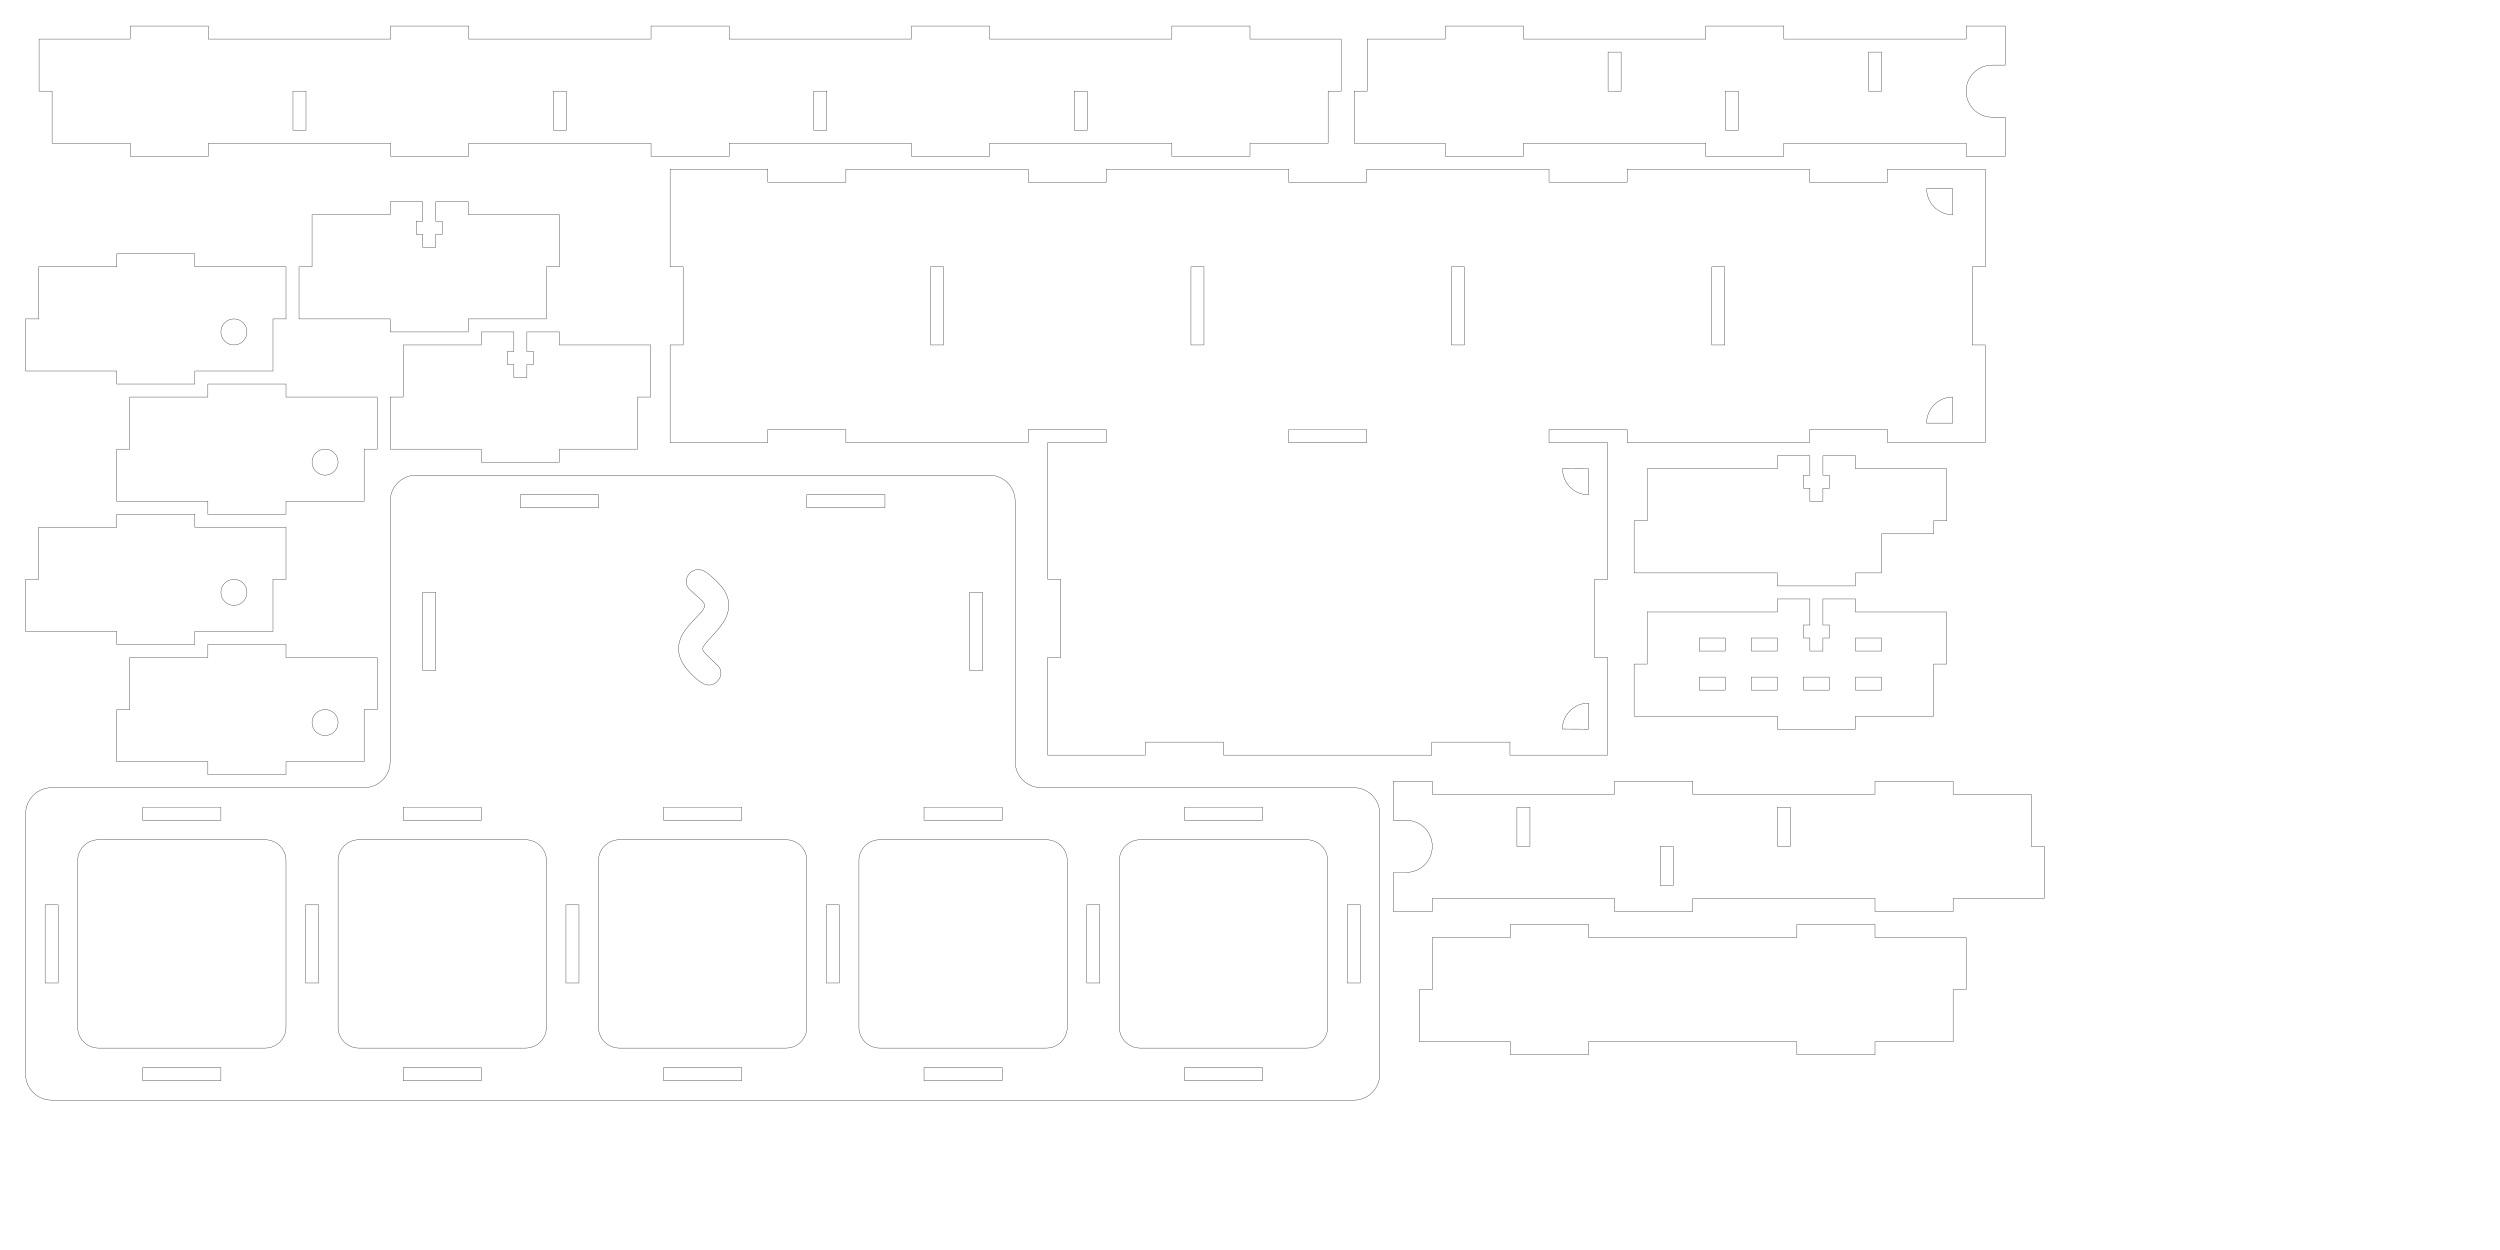
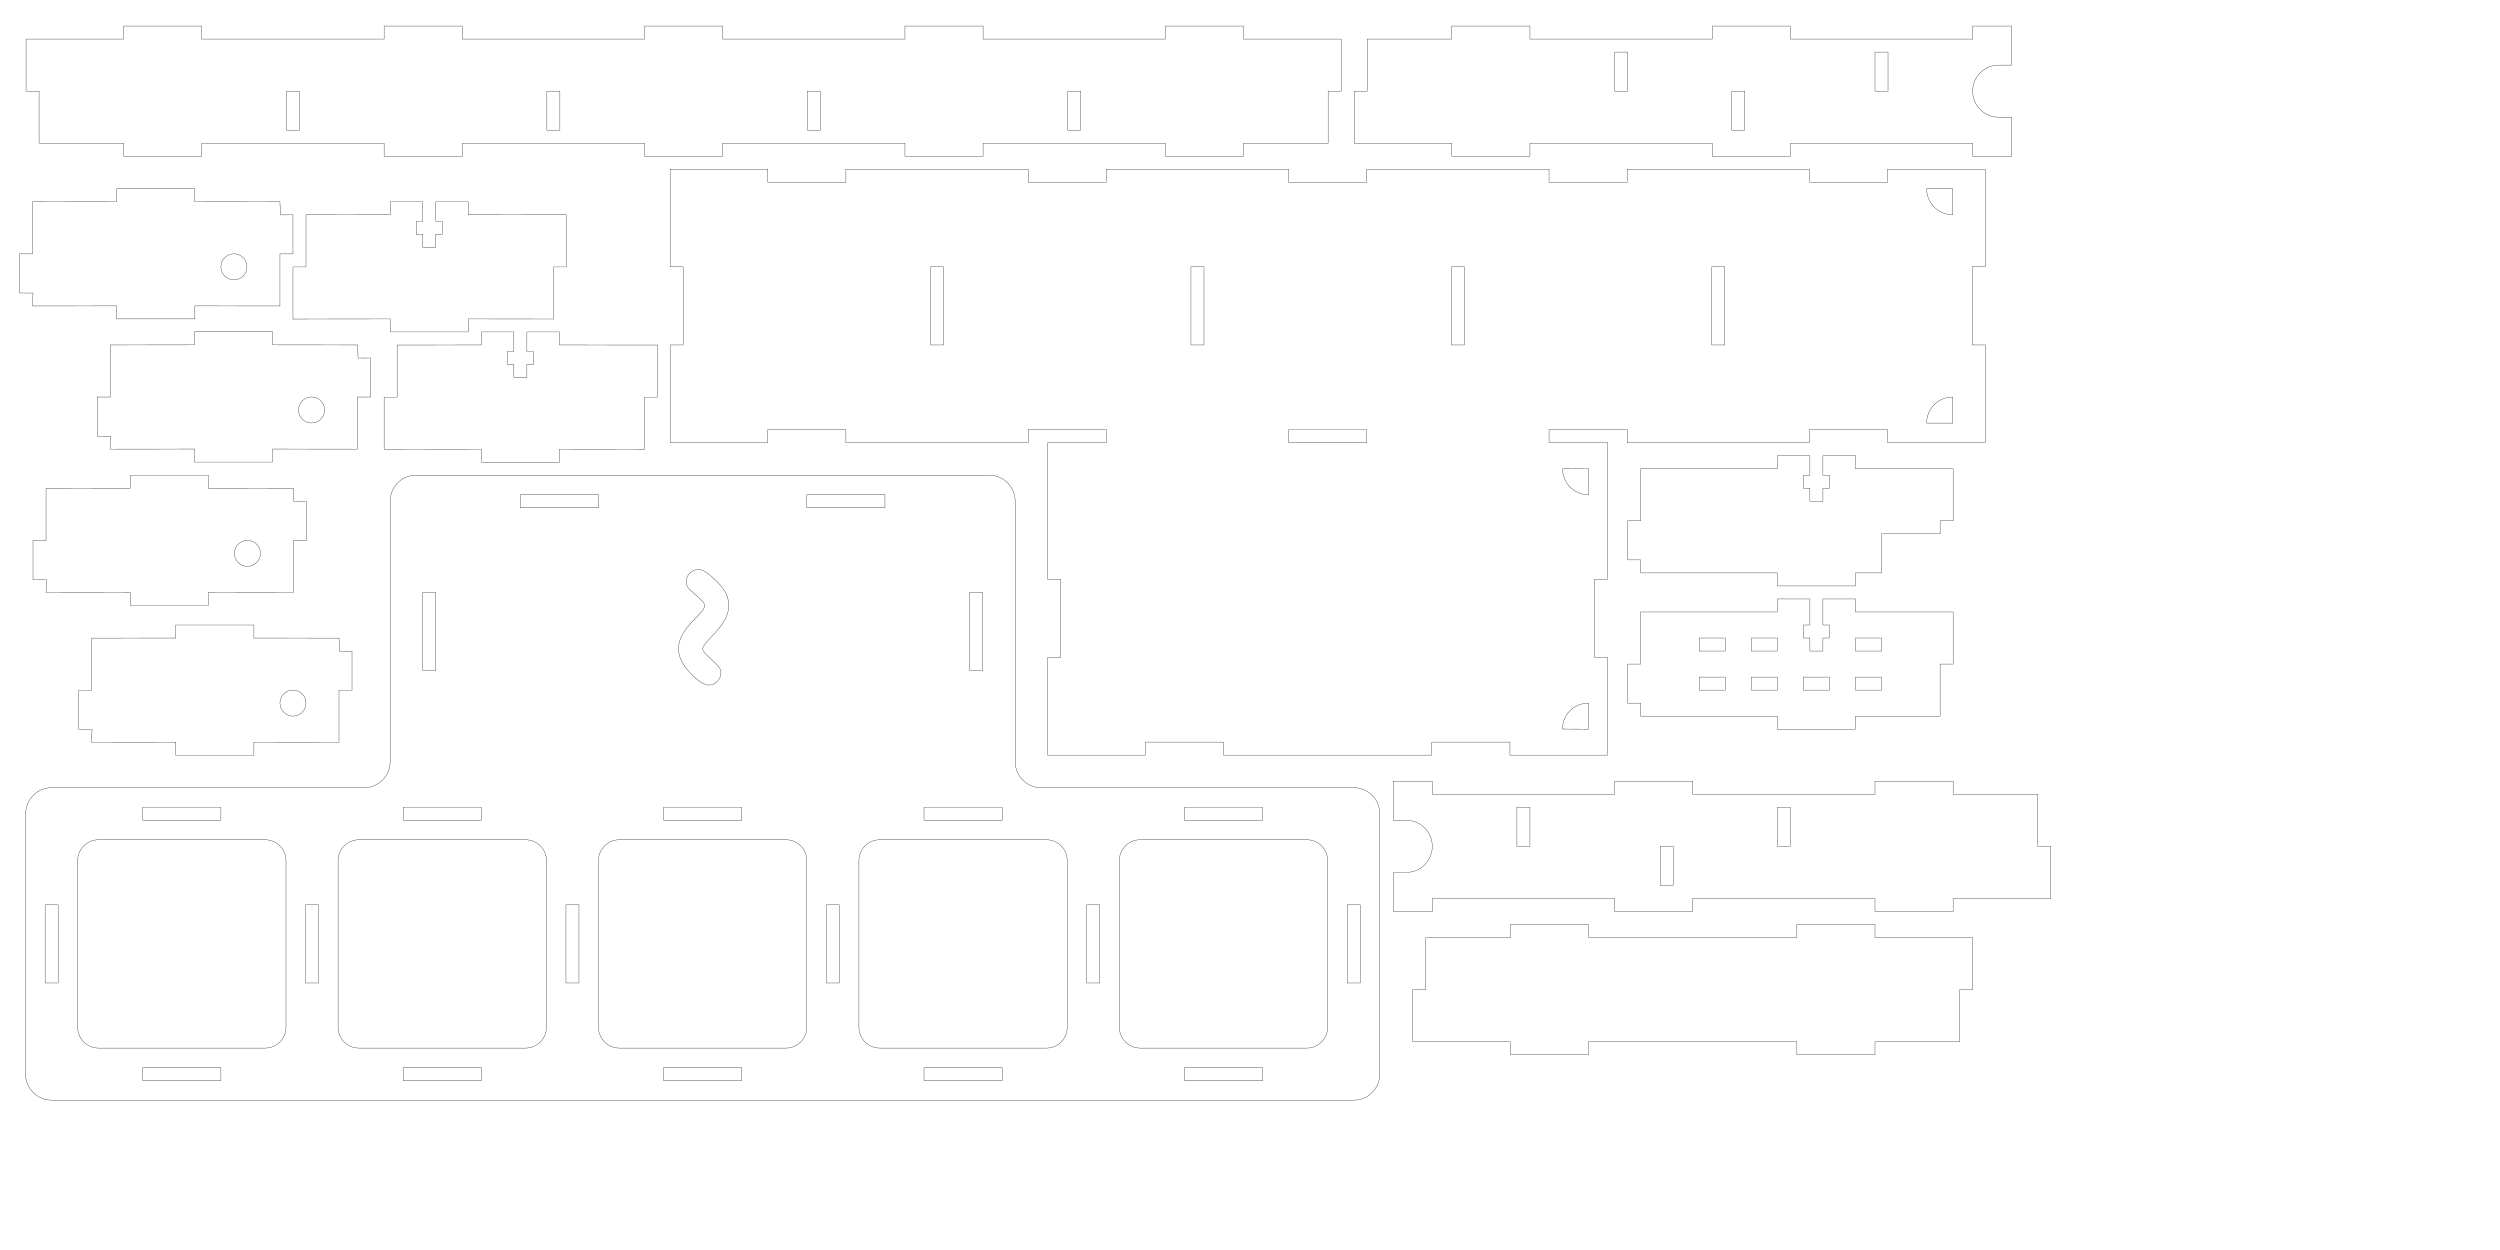
<svg xmlns="http://www.w3.org/2000/svg" width="2160" height="1080" id="svg2" version="1.1">
  <defs id="defs4" />
  <g id="layer1" transform="translate(0,27.638)" style="opacity:0.5;display:none">
    <rect style="fill:none;stroke:#ff0000;stroke-width:1.5;stroke-miterlimit:4;stroke-opacity:1;stroke-dasharray:none" id="rect3083" width="270" height="270" x="-630" y="782.362" rx="22.5" ry="22.5" />
    <rect style="fill:none;stroke:#ff0000;stroke-width:1.5;stroke-miterlimit:4;stroke-opacity:1;stroke-dasharray:none" id="rect3220" width="270" height="540" x="-360" y="197.362" rx="22.5" ry="22.5" />
    <rect style="fill:none;stroke:#ff0000;stroke-width:1.5;stroke-miterlimit:4;stroke-opacity:1;stroke-dasharray:none" id="rect3227" width="225" height="423" x="-360" y="253.612" rx="0" ry="0" />
    <rect style="fill:none;stroke:#ff0000;stroke-width:1.5;stroke-miterlimit:4;stroke-opacity:1;stroke-dasharray:none" id="rect3083-5" width="270" height="270" x="-630" y="557.362" rx="0" ry="0" />
    <rect style="fill:none;stroke:#ff0000;stroke-width:1.5;stroke-miterlimit:4;stroke-opacity:1;stroke-dasharray:none" id="rect3083-5-8" width="270" height="270" x="-630" y="332.362" rx="0" ry="0" />
    <rect style="fill:none;stroke:#ff0000;stroke-width:1.5;stroke-miterlimit:4;stroke-opacity:1;stroke-dasharray:none" id="rect3083-5-89" width="270" height="270" x="-630" y="107.362" rx="0" ry="0" />
    <rect style="fill:none;stroke:#ff0000;stroke-width:1.5;stroke-miterlimit:4;stroke-opacity:1;stroke-dasharray:none" id="rect3083-5-6" width="270" height="270" x="-630" y="-117.638" rx="22.5" ry="22.5" />
    <rect style="fill:none;stroke:#ff0000;stroke-width:1.53;stroke-miterlimit:4;stroke-opacity:1;stroke-dasharray:none;display:inline" id="rect4531" width="202.5" height="90" x="-315" y="849.862" rx="0" ry="0" />
    <rect style="fill:none;stroke:#ff0000;stroke-width:1.53;stroke-miterlimit:4;stroke-opacity:1;stroke-dasharray:none;display:inline" id="rect4693" width="1102.5" height="90" x="45" y="-140.138" />
  </g>
  <g id="layer3" style="display:inline">
    <rect transform="matrix(0,-1,1,0,0,0)" style="fill:none;stroke:#000000;stroke-width:0.27;stroke-miterlimit:4;stroke-opacity:1;stroke-dasharray:none" id="rect3157" width="180" height="180" x="-905.547" y="967.109" rx="18" ry="18" />
    <rect transform="matrix(0,-1,1,0,0,0)" style="fill:none;stroke:#000000;stroke-width:0.27;stroke-miterlimit:4;stroke-opacity:1;stroke-dasharray:none" id="rect3225-2" width="11.25" height="67.5" x="-933.672" y="1023.359" rx="2.4784607e-05" ry="0" />
    <rect transform="matrix(0,-1,1,0,0,0)" style="fill:none;stroke:#000000;stroke-width:0.27;stroke-miterlimit:4;stroke-opacity:1;stroke-dasharray:none" id="rect3225-2-6" width="11.25" height="67.5" x="-708.672" y="1023.359" rx="2.4784607e-05" ry="0" />
    <rect style="fill:none;stroke:#000000;stroke-width:0.27;stroke-miterlimit:4;stroke-opacity:1;stroke-dasharray:none" id="rect3225-2-1" width="11.25" height="67.5" x="-1175.234" y="-849.297" rx="2.4784607e-05" ry="0" transform="scale(-1,-1)" />
    <rect transform="matrix(0,-1,1,0,0,0)" style="fill:none;stroke:#000000;stroke-width:0.27;stroke-miterlimit:4;stroke-opacity:1;stroke-dasharray:none" id="rect3157-5" width="180" height="180" x="-905.547" y="742.109" rx="18" ry="18" />
    <rect transform="matrix(0,-1,1,0,0,0)" style="fill:none;stroke:#000000;stroke-width:0.27;stroke-miterlimit:4;stroke-opacity:1;stroke-dasharray:none" id="rect3225-2-12" width="11.25" height="67.5" x="-933.672" y="798.359" rx="2.4784607e-05" ry="0" />
    <rect transform="matrix(0,-1,1,0,0,0)" style="fill:none;stroke:#000000;stroke-width:0.27;stroke-miterlimit:4;stroke-opacity:1;stroke-dasharray:none" id="rect3225-2-6-1" width="11.25" height="67.5" x="-708.672" y="798.359" rx="2.4784607e-05" ry="0" />
    <rect style="fill:none;stroke:#000000;stroke-width:0.27;stroke-miterlimit:4;stroke-opacity:1;stroke-dasharray:none" id="rect3225-2-1-2" width="11.25" height="67.5" x="-950.234" y="-849.297" rx="2.4784607e-05" ry="0" transform="scale(-1,-1)" />
    <rect transform="matrix(0,-1,1,0,0,0)" style="fill:none;stroke:#000000;stroke-width:0.27;stroke-miterlimit:4;stroke-opacity:1;stroke-dasharray:none" id="rect3157-5-3" width="180" height="180" x="-905.547" y="517.109" rx="18" ry="18" />
    <rect transform="matrix(0,-1,1,0,0,0)" style="fill:none;stroke:#000000;stroke-width:0.27;stroke-miterlimit:4;stroke-opacity:1;stroke-dasharray:none" id="rect3225-2-12-7" width="11.25" height="67.5" x="-933.672" y="573.359" rx="2.4784607e-05" ry="0" />
    <rect transform="matrix(0,-1,1,0,0,0)" style="fill:none;stroke:#000000;stroke-width:0.27;stroke-miterlimit:4;stroke-opacity:1;stroke-dasharray:none" id="rect3225-2-6-1-1" width="11.25" height="67.5" x="-708.672" y="573.359" rx="2.4784607e-05" ry="0" />
    <rect style="fill:none;stroke:#000000;stroke-width:0.27;stroke-miterlimit:4;stroke-opacity:1;stroke-dasharray:none" id="rect3225-2-1-2-1" width="11.25" height="67.5" x="-725.234" y="-849.297" rx="2.4784607e-05" ry="0" transform="scale(-1,-1)" />
    <rect transform="matrix(0,-1,1,0,0,0)" style="fill:none;stroke:#000000;stroke-width:0.27;stroke-miterlimit:4;stroke-opacity:1;stroke-dasharray:none" id="rect3157-5-7" width="180" height="180" x="-905.547" y="292.109" rx="18" ry="18" />
    <rect transform="matrix(0,-1,1,0,0,0)" style="fill:none;stroke:#000000;stroke-width:0.27;stroke-miterlimit:4;stroke-opacity:1;stroke-dasharray:none" id="rect3225-2-12-5" width="11.25" height="67.5" x="-933.672" y="348.359" rx="2.4784607e-05" ry="0" />
    <rect transform="matrix(0,-1,1,0,0,0)" style="fill:none;stroke:#000000;stroke-width:0.27;stroke-miterlimit:4;stroke-opacity:1;stroke-dasharray:none" id="rect3225-2-6-1-4" width="11.25" height="67.5" x="-708.672" y="348.359" rx="2.4784607e-05" ry="0" />
    <rect style="fill:none;stroke:#000000;stroke-width:0.27;stroke-miterlimit:4;stroke-opacity:1;stroke-dasharray:none" id="rect3225-2-1-2-0" width="11.25" height="67.5" x="-500.234" y="-849.297" rx="2.4784607e-05" ry="0" transform="scale(-1,-1)" />
    <rect transform="matrix(0,-1,1,0,0,0)" style="fill:none;stroke:#000000;stroke-width:0.27;stroke-miterlimit:4;stroke-opacity:1;stroke-dasharray:none" id="rect3157-5-4" width="180" height="180" x="-905.547" y="67.109" rx="18" ry="18" />
    <rect transform="matrix(0,-1,1,0,0,0)" style="fill:none;stroke:#000000;stroke-width:0.27;stroke-miterlimit:4;stroke-opacity:1;stroke-dasharray:none" id="rect3225-2-12-8" width="11.25" height="67.5" x="-933.672" y="123.359" rx="2.4784607e-05" ry="0" />
    <rect transform="matrix(0,-1,1,0,0,0)" style="fill:none;stroke:#000000;stroke-width:0.27;stroke-miterlimit:4;stroke-opacity:1;stroke-dasharray:none" id="rect3225-2-6-1-17" width="11.25" height="67.5" x="-708.672" y="123.359" rx="2.4784607e-05" ry="0" />
    <rect style="fill:none;stroke:#000000;stroke-width:0.27;stroke-miterlimit:4;stroke-opacity:1;stroke-dasharray:none" id="rect3225-2-1-2-9" width="11.25" height="67.5" x="-275.234" y="-849.297" rx="2.4784607e-05" ry="0" transform="scale(-1,-1)" />
    <rect style="fill:none;stroke:#000000;stroke-width:0.27;stroke-miterlimit:4;stroke-opacity:1;stroke-dasharray:none" id="rect3225-2-1-2-9-5" width="11.25" height="67.5" x="-50.234" y="-849.297" rx="2.4784607e-05" ry="0" transform="scale(-1,-1)" />
    <rect transform="matrix(0,-1,1,0,0,0)" style="fill:none;stroke:#000000;stroke-width:0.27;stroke-miterlimit:4;stroke-opacity:1;stroke-dasharray:none" id="rect3225-2-6-1-4-6" width="11.25" height="67.5" x="-438.672" y="449.609" rx="2.4784607e-05" ry="0" />
    <rect transform="matrix(0,-1,1,0,0,0)" style="fill:none;stroke:#000000;stroke-width:0.27;stroke-miterlimit:4;stroke-opacity:1;stroke-dasharray:none" id="rect3225-2-6-1-4-6-4" width="11.25" height="67.5" x="-438.672" y="697.109" rx="2.4784607e-05" ry="0" />
    <rect style="fill:none;stroke:#000000;stroke-width:0.27;stroke-miterlimit:4;stroke-opacity:1;stroke-dasharray:none" id="rect3225-2-6-1-4-6-6" width="11.25" height="67.5" x="-376.484" y="-579.297" rx="2.4784607e-05" ry="0" transform="scale(-1,-1)" />
    <rect style="fill:none;stroke:#000000;stroke-width:0.27;stroke-miterlimit:4;stroke-opacity:1;stroke-dasharray:none" id="rect3225-2-6-1-4-6-6-8" width="11.25" height="67.5" x="-848.984" y="-579.297" rx="2.4784607e-05" ry="0" transform="scale(-1,-1)" />
    <path style="fill:none;stroke:#000000;stroke-width:0.27;stroke-miterlimit:4;stroke-opacity:1;stroke-dasharray:none" d="m 337.109,658.047 0,-225 c 0,-12.465 10.035,-22.5 22.5,-22.5 l 495,0 c 12.465,0 22.5,10.035 22.5,22.5 l 0,225" id="rect3220-5" />
    <path style="fill:none;stroke:#000000;stroke-width:0.27;stroke-miterlimit:4;stroke-opacity:1;stroke-dasharray:none;display:inline" d="m 337.109,658.047 c 0,12.465 -10.035,22.5 -22.5,22.5" id="rect3220-5-4" />
    <path style="fill:none;stroke:#000000;stroke-width:0.27;stroke-miterlimit:4;stroke-opacity:1;stroke-dasharray:none;display:inline" d="m 899.609,680.547 c -12.465,0 -22.5,-10.035 -22.5,-22.5" id="rect3220-5-4-6" />
    <path style="fill:none;stroke:#000000;stroke-width:0.27;stroke-miterlimit:4;stroke-opacity:1;stroke-dasharray:none;display:inline" d="m 1192.109,928.047 c 0,12.465 -10.035,22.5 -22.5,22.5" id="rect3220-5-4-7" />
    <path style="fill:none;stroke:#000000;stroke-width:0.27;stroke-miterlimit:4;stroke-opacity:1;stroke-dasharray:none;display:inline" d="m 1169.609,680.547 c 12.465,0 22.5,10.035 22.5,22.5" id="rect3220-5-4-7-1" />
    <path style="fill:none;stroke:#000000;stroke-width:0.27;stroke-linecap:butt;stroke-linejoin:miter;stroke-miterlimit:4;stroke-opacity:1;stroke-dasharray:none" d="m 899.609,680.547 270,0" id="path4476" />
    <path style="fill:none;stroke:#000000;stroke-width:0.27;stroke-linecap:butt;stroke-linejoin:miter;stroke-miterlimit:4;stroke-opacity:1;stroke-dasharray:none" d="m 1192.109,703.047 0,225" id="path4478" />
    <path style="fill:none;stroke:#000000;stroke-width:0.27;stroke-linecap:butt;stroke-linejoin:miter;stroke-miterlimit:4;stroke-opacity:1;stroke-dasharray:none" d="m 1169.609,950.547 -1125,0" id="path4480" />
    <path style="fill:none;stroke:#000000;stroke-width:0.27;stroke-linecap:butt;stroke-linejoin:miter;stroke-miterlimit:4;stroke-opacity:1;stroke-dasharray:none" d="m 22.109,928.047 0,-225" id="path4482" />
    <path style="fill:none;stroke:#000000;stroke-width:0.27;stroke-linecap:butt;stroke-linejoin:miter;stroke-miterlimit:4;stroke-opacity:1;stroke-dasharray:none" d="m 44.609,680.547 270,0" id="path4484" />
    <path style="fill:none;stroke:#000000;stroke-width:0.27;stroke-miterlimit:4;stroke-opacity:1;stroke-dasharray:none;display:inline" d="m 44.651,950.505 c -12.465,0.046 -22.537,-9.952 -22.583,-22.417" id="rect3220-5-4-64" />
    <path style="fill:none;stroke:#000000;stroke-width:0.27;stroke-miterlimit:4;stroke-opacity:1;stroke-dasharray:none;display:inline" d="m 22.192,703.13 c -0.046,-12.465 9.952,-22.537 22.417,-22.583" id="rect3220-5-4-64-0" />
    <g style="font-size:40px;font-style:normal;font-variant:normal;font-weight:bold;font-stretch:normal;text-align:center;line-height:125%;letter-spacing:0px;word-spacing:0px;text-anchor:middle;fill:none;stroke:#000000;stroke-width:0.052;stroke-miterlimit:4;stroke-opacity:1;stroke-dasharray:none;display:inline;font-family:Courier New;-inkscape-font-specification:Courier New Bold" id="text4522" transform="matrix(0,-5.215076,5.215076,0,-1817.309,2392.854)">
      <path d="m 362.445,462.17 c 0.573,1e-5 1.055,0.195 1.445,0.586 0.391,0.391 0.586,0.859 0.586,1.406 -3e-5,0.56 -0.293,1.185 -0.879,1.875 -0.885,1.029 -1.628,1.758 -2.227,2.188 -0.885,0.651 -1.829,0.977 -2.832,0.977 -0.755,0 -1.504,-0.189 -2.246,-0.566 -0.742,-0.378 -1.673,-1.094 -2.793,-2.148 -1.107,-1.068 -1.816,-1.602 -2.129,-1.602 -0.156,10e-6 -0.306,0.052 -0.449,0.156 -0.286,0.182 -0.755,0.632 -1.406,1.348 -0.638,0.716 -1.087,1.152 -1.348,1.309 -0.26,0.143 -0.521,0.215 -0.781,0.215 -0.547,10e-6 -1.029,-0.202 -1.445,-0.605 -0.404,-0.404 -0.605,-0.872 -0.605,-1.406 0,-0.794 0.677,-1.829 2.031,-3.105 1.354,-1.276 2.682,-1.914 3.984,-1.914 0.716,2e-5 1.452,0.189 2.207,0.566 0.755,0.365 1.751,1.159 2.988,2.383 0.638,0.638 1.107,1.042 1.406,1.211 0.195,0.104 0.371,0.156 0.527,0.156 0.182,10e-6 0.345,-0.052 0.488,-0.156 0.326,-0.221 0.846,-0.755 1.562,-1.602 0.456,-0.547 0.807,-0.892 1.055,-1.035 0.26,-0.156 0.547,-0.234 0.859,-0.234" id="path4529" style="fill:none;stroke:#000000;stroke-width:0.052;stroke-miterlimit:4;stroke-opacity:1;stroke-dasharray:none" />
    </g>
-     <path style="fill:none;stroke:#000000;stroke-width:0.27;stroke-linecap:butt;stroke-linejoin:miter;stroke-miterlimit:4;stroke-opacity:1;stroke-dasharray:none;display:inline" d="m 100.859,219.297 67.5,0 0,11.25 67.5,0 11.25,0 0,11.25 0,33.75 -11.25,0 0,45 -67.5,0 0,11.25 -67.5,0 0,-11.25 -67.5,0 -11.25,0 0,-11.25 0,-33.75 11.25,0 0,-45 67.5,0 z" id="path4578-1-3" />
-     <path style="fill:none;stroke:#000000;stroke-width:0.27;stroke-miterlimit:4;stroke-opacity:1;stroke-dasharray:none;display:inline" id="path4580-2-0" d="m 1507.5,1001.25 a 11.25,11.25 0 1 1 -22.5,0 11.25,11.25 0 1 1 22.5,0 z" transform="translate(-1294.141,-714.4531)" />
-     <path style="fill:none;stroke:#000000;stroke-width:0.27;stroke-linecap:butt;stroke-linejoin:miter;stroke-miterlimit:4;stroke-opacity:1;stroke-dasharray:none;display:inline" d="m 337.109,174.297 28.125,0 0,16.875 -5.625,0 0,11.25 5.625,0 0,11.25 11.25,0 0,-11.25 5.625,0 0,-11.25 -5.625,0 0,-16.875 28.125,0 0,11.25 67.5,0 11.25,0 0,11.25 0,33.75 -11.25,0 0,45 -67.5,0 0,11.25 -67.5,0 0,-11.25 -67.5,0 -11.25,0 0,-11.25 0,-33.75 11.25,0 0,-45 67.5,0 z" id="path4578-1-3-1-8" />
-     <path style="fill:none;stroke:#000000;stroke-width:0.27;stroke-linecap:butt;stroke-linejoin:miter;stroke-miterlimit:4;stroke-opacity:1;stroke-dasharray:none" d="m 45,33.75 -11.25,0 0,11.25 0,33.75 11.25,0 0,45 67.5,0 0,11.25 67.5,0 0,-11.25 67.5,0 22.5,0 67.5,0 0,11.25 67.5,0 0,-11.25 157.5,0 0,11.25 67.5,0 0,-11.25 157.5,0 0,11.25 67.5,0 0,-11.25 157.5,0 0,11.25 67.5,0 0,-11.25 67.5,0 0,-45 11.25,0 0,-33.75 0,-11.25 -11.25,0 -67.5,0 0,-11.25 -67.5,0 0,11.25 -157.5,0 0,-11.25 -67.5,0 0,11.25 -157.5,0 0,-11.25 -67.5,0 0,11.25 -157.5,0 0,-11.25 -67.5,0 0,11.25 -157.5,0 0,-11.25 -67.5,0 0,11.25 z" id="path4698" />
-     <rect style="fill:none;stroke:#000000;stroke-width:0.27;stroke-miterlimit:4;stroke-opacity:1;stroke-dasharray:none" id="rect4700" width="11.25" height="33.75" x="253.125" y="78.75" />
-     <rect style="fill:none;stroke:#000000;stroke-width:0.27;stroke-miterlimit:4;stroke-opacity:1;stroke-dasharray:none;display:inline" id="rect4700-1" width="11.25" height="33.75" x="478.125" y="78.75" />
-     <rect style="fill:none;stroke:#000000;stroke-width:0.27;stroke-miterlimit:4;stroke-opacity:1;stroke-dasharray:none;display:inline" id="rect4700-1-3" width="11.25" height="33.75" x="703.125" y="78.75" />
-     <rect style="fill:none;stroke:#000000;stroke-width:0.27;stroke-miterlimit:4;stroke-opacity:1;stroke-dasharray:none;display:inline" id="rect4700-1-3-0" width="11.25" height="33.75" x="928.125" y="78.75" />
-     <path style="fill:none;stroke:#000000;stroke-width:0.27;stroke-linecap:butt;stroke-linejoin:miter;stroke-miterlimit:4;stroke-opacity:1;stroke-dasharray:none;display:inline" d="m 1732.5,56.25 0,-33.75 -33.75,0 0,11.25 -157.5,0 0,-11.25 -67.5,0 0,11.25 -157.5,0 0,-11.25 -67.5,0 0,11.25 -67.5,0 0,45 -11.25,0 0,33.75 0,11.25 11.25,0 67.5,0 0,11.25 67.5,0 0,-11.25 157.5,0 0,11.25 67.5,0 0,-11.25 157.5,0 0,11.25 33.75,0 0,-33.75" id="path5032" />
-     <path style="fill:none;stroke:#000000;stroke-width:0.27;stroke-linecap:butt;stroke-linejoin:miter;stroke-miterlimit:4;stroke-opacity:1;stroke-dasharray:none;display:inline" d="m 1203.75,753.75 0,33.75 33.75,0 0,-11.25 157.5,0 0,11.25 67.5,0 0,-11.25 157.5,0 0,11.25 67.5,0 0,-11.25 67.5,0 11.25,0 0,-11.25 0,-33.75 -11.25,0 0,-45 -67.5,0 0,-11.25 -67.5,0 0,11.25 -67.5,0 -22.5,0 -67.5,0 0,-11.25 -67.5,0 0,11.25 -157.5,0 0,-11.25 -33.75,0 0,33.75" id="path4698-8" />
+     <path style="fill:none;stroke:#000000;stroke-width:0.27;stroke-linecap:butt;stroke-linejoin:miter;stroke-miterlimit:4;stroke-opacity:1;stroke-dasharray:none;display:inline" d="m 100.859,163.047 67.5,0 0,11.25 73.516,0.078 0.391,11.328 10.859,-0.078 0,33.75 -11.25,0 0,45 -73.516,-0.078 0,11.25 -67.5,0 0,-11.25 L 28.125,264.375 28.516,253.203 16.875,253.125 l 0,-33.75 11.25,0 0,-45 72.734,-0.078 z" id="path4578-1-3" />
+     <path style="fill:none;stroke:#000000;stroke-width:0.27;stroke-miterlimit:4;stroke-opacity:1;stroke-dasharray:none;display:inline" id="path4580-2-0" d="m 1507.5,1001.25 a 11.25,11.25 0 1 1 -22.5,0 11.25,11.25 0 1 1 22.5,0 z" transform="translate(-1294.141,-770.7031)" />
+     <path style="fill:none;stroke:#000000;stroke-width:0.27;stroke-linecap:butt;stroke-linejoin:miter;stroke-miterlimit:4;stroke-opacity:1;stroke-dasharray:none;display:inline" d="m 337.109,174.297 28.125,0 0,16.875 -5.625,0 0,11.25 5.625,0 0,11.25 11.25,0 0,-11.25 5.625,0 0,-11.25 -5.625,0 0,-16.875 28.125,0 0,11.25 73.516,0.078 11.25,0 0,11.25 0,33.75 -11.25,0 0,45 -73.516,-0.078 0,11.25 -67.5,0 0,-11.25 -72.734,0.078 -11.25,0 0,-11.25 0,-33.75 11.25,0 0,-45 72.734,-0.078 z" id="path4578-1-3-1-8" />
+     <path style="fill:none;stroke:#000000;stroke-width:0.27;stroke-linecap:butt;stroke-linejoin:miter;stroke-miterlimit:4;stroke-opacity:1;stroke-dasharray:none" d="m 33.75,33.75 -11.25,0 0,11.25 0,33.75 11.25,0 0,45 73.125,0 0,11.25 67.5,0 0,-11.25 67.5,0 22.5,0 67.5,0 0,11.25 67.5,0 0,-11.25 157.5,0 0,11.25 67.5,0 0,-11.25 157.5,0 0,11.25 67.5,0 0,-11.25 157.5,0 0,11.25 67.5,0 0,-11.25 73.125,0 0,-45 11.25,0 0,-33.75 0,-11.25 -11.25,0 -73.125,0 0,-11.25 -67.5,0 0,11.25 -157.5,0 0,-11.25 -67.5,0 0,11.25 -157.5,0 0,-11.25 -67.5,0 0,11.25 -157.5,0 0,-11.25 -67.5,0 0,11.25 -157.5,0 0,-11.25 -67.5,0 0,11.25 z" id="path4698" />
+     <rect style="fill:none;stroke:#000000;stroke-width:0.27;stroke-miterlimit:4;stroke-opacity:1;stroke-dasharray:none" id="rect4700" width="11.25" height="33.75" x="247.5" y="78.75" />
+     <rect style="fill:none;stroke:#000000;stroke-width:0.27;stroke-miterlimit:4;stroke-opacity:1;stroke-dasharray:none;display:inline" id="rect4700-1" width="11.25" height="33.75" x="472.5" y="78.75" />
+     <rect style="fill:none;stroke:#000000;stroke-width:0.27;stroke-miterlimit:4;stroke-opacity:1;stroke-dasharray:none;display:inline" id="rect4700-1-3" width="11.25" height="33.75" x="697.5" y="78.75" />
+     <rect style="fill:none;stroke:#000000;stroke-width:0.27;stroke-miterlimit:4;stroke-opacity:1;stroke-dasharray:none;display:inline" id="rect4700-1-3-0" width="11.25" height="33.75" x="922.5" y="78.75" />
+     <path style="fill:none;stroke:#000000;stroke-width:0.27;stroke-linecap:butt;stroke-linejoin:miter;stroke-miterlimit:4;stroke-opacity:1;stroke-dasharray:none;display:inline" d="m 1738.125,56.25 0,-33.75 -33.75,0 0,11.25 -157.5,0 0,-11.25 -67.5,0 0,11.25 -157.5,0 0,-11.25 -67.5,0 0,11.25 -73.125,0 0,45 -11.25,0 0,33.75 0,11.25 11.25,0 73.125,0 0,11.25 67.5,0 0,-11.25 157.5,0 0,11.25 67.5,0 0,-11.25 157.5,0 0,11.25 33.75,0 0,-33.75" id="path5032" />
+     <path style="fill:none;stroke:#000000;stroke-width:0.27;stroke-linecap:butt;stroke-linejoin:miter;stroke-miterlimit:4;stroke-opacity:1;stroke-dasharray:none;display:inline" d="m 1203.75,753.75 0,33.75 33.75,0 0,-11.25 157.5,0 0,11.25 67.5,0 0,-11.25 157.5,0 0,11.25 67.5,0 0,-11.25 73.125,0 11.25,0 0,-11.25 0,-33.75 -11.25,0 0,-45 -73.125,0 0,-11.25 -67.5,0 0,11.25 -67.5,0 -22.5,0 -67.5,0 0,-11.25 -67.5,0 0,11.25 -157.5,0 0,-11.25 -33.75,0 0,33.75" id="path4698-8" />
    <rect style="fill:none;stroke:#000000;stroke-width:0.27;stroke-miterlimit:4;stroke-opacity:1;stroke-dasharray:none;display:inline" id="rect4700-0" width="11.25" height="33.75" x="-1546.875" y="-731.25" transform="scale(-1,-1)" />
    <rect style="fill:none;stroke:#000000;stroke-width:0.27;stroke-miterlimit:4;stroke-opacity:1;stroke-dasharray:none;display:inline" id="rect4700-1-8" width="11.25" height="33.75" x="-1321.875" y="-731.25" transform="scale(-1,-1)" />
-     <rect style="fill:none;stroke:#000000;stroke-width:0.27;stroke-miterlimit:4;stroke-opacity:1;stroke-dasharray:none;display:inline" id="rect4700-1-3-2" width="11.25" height="33.75" x="-1625.625" y="-78.75" transform="scale(-1,-1)" />
-     <rect style="fill:none;stroke:#000000;stroke-width:0.27;stroke-miterlimit:4;stroke-opacity:1;stroke-dasharray:none;display:inline" id="rect4700-1-3-0-2" width="11.25" height="33.75" x="-1400.625" y="-78.75" transform="scale(-1,-1)" />
+     <rect style="fill:none;stroke:#000000;stroke-width:0.27;stroke-miterlimit:4;stroke-opacity:1;stroke-dasharray:none;display:inline" id="rect4700-1-3-2" width="11.25" height="33.75" x="-1631.25" y="-78.75" transform="scale(-1,-1)" />
+     <rect style="fill:none;stroke:#000000;stroke-width:0.27;stroke-miterlimit:4;stroke-opacity:1;stroke-dasharray:none;display:inline" id="rect4700-1-3-0-2" width="11.25" height="33.75" x="-1406.25" y="-78.75" transform="scale(-1,-1)" />
    <path style="fill:none;stroke:#000000;stroke-width:0.27;stroke-miterlimit:4;stroke-opacity:1;stroke-dasharray:none" d="m 1203.75,708.75 11.25,0 c 12.465,0 22.5,10.035 22.5,22.5 0,12.465 -10.035,22.5 -22.5,22.5 l -11.25,0" id="path5041" />
-     <path style="fill:none;stroke:#000000;stroke-width:0.27;stroke-miterlimit:4;stroke-opacity:1;stroke-dasharray:none" d="m 1732.5,101.25 -11.25,0 c -12.465,0 -22.5,-10.035 -22.5,-22.5 0,-12.465 10.035,-22.5 22.5,-22.5 l 11.25,0" id="rect4789" />
-     <path style="fill:none;stroke:#000000;stroke-width:0.27;stroke-linecap:butt;stroke-linejoin:miter;stroke-miterlimit:4;stroke-opacity:1;stroke-dasharray:none" d="m 1237.5,810 67.5,0 0,-11.25 67.5,0 0,11.25 180,0 0,-11.25 67.5,0 0,11.25 67.5,0 11.25,0 0,11.25 0,33.75 -11.25,0 0,45 -67.5,0 0,11.25 -67.5,0 0,-11.25 -180,0 0,11.25 -67.5,0 0,-11.25 -67.5,0 -11.25,0 0,-11.25 0,-33.75 11.25,0 z" id="path4793" />
-     <path style="fill:none;stroke:#000000;stroke-width:0.27;stroke-linecap:butt;stroke-linejoin:miter;stroke-miterlimit:4;stroke-opacity:1;stroke-dasharray:none;display:inline" d="m 1681.875,540 0,33.75 -11.25,0 0,45 -67.5,0 0,11.25 -67.5,0 0,-11.25 -112.5,0 -11.25,0 0,-11.25 0,-33.75 11.25,0 0,-45 112.5,0 0,-11.25 28.125,0 0,22.5 -5.625,0 0,11.25 5.625,0 0,11.25 11.25,0 0,-11.25 5.625,0 0,-11.25 -5.625,0 0,-22.5 28.125,0 0,11.25 67.5,0 11.25,0 z" id="path4797-4" />
+     <path style="fill:none;stroke:#000000;stroke-width:0.27;stroke-miterlimit:4;stroke-opacity:1;stroke-dasharray:none" d="m 1738.125,101.25 -11.25,0 c -12.465,0 -22.5,-10.035 -22.5,-22.5 0,-12.465 10.035,-22.5 22.5,-22.5 l 11.25,0" id="rect4789" />
+     <path style="fill:none;stroke:#000000;stroke-width:0.27;stroke-linecap:butt;stroke-linejoin:miter;stroke-miterlimit:4;stroke-opacity:1;stroke-dasharray:none" d="m 1231.875,810 73.125,0 0,-11.25 67.5,0 0,11.25 180,0 0,-11.25 67.5,0 0,11.25 73.125,0 11.25,0 0,11.25 0,33.75 -11.25,0 0,45 -73.125,0 0,11.25 -67.5,0 0,-11.25 -180,0 0,11.25 -67.5,0 0,-11.25 -73.125,0 -11.25,0 0,-11.25 0,-33.75 11.25,0 z" id="path4793" />
+     <path style="fill:none;stroke:#000000;stroke-width:0.27;stroke-linecap:butt;stroke-linejoin:miter;stroke-miterlimit:4;stroke-opacity:1;stroke-dasharray:none;display:inline" d="m 1687.5,540 0,33.75 -11.25,0 0,45 -73.125,0 0,11.25 -67.5,0 0,-11.25 -118.125,0 0,-11.25 -11.25,0 0,-33.75 11.25,0 0,-45 118.125,0 0,-11.25 28.125,0 0,22.5 -5.625,0 0,11.25 5.625,0 0,11.25 11.25,0 0,-11.25 5.625,0 0,-11.25 -5.625,0 0,-22.5 28.125,0 0,11.25 73.125,0 11.25,0 z" id="path4797-4" />
    <path style="fill:none;stroke:#000000;stroke-width:0.27;stroke-linecap:butt;stroke-linejoin:miter;stroke-miterlimit:4;stroke-opacity:1;stroke-dasharray:none" d="m 1445.625,765 0,-33.75 -11.25,0 0,33.75 z" id="path4817" />
-     <path style="fill:none;stroke:#000000;stroke-width:0.27;stroke-linecap:butt;stroke-linejoin:miter;stroke-miterlimit:4;stroke-opacity:1;stroke-dasharray:none;display:inline" d="m 1501.875,112.5 0,-33.75 -11.25,0 0,33.75 z" id="path4817-4" />
+     <path style="fill:none;stroke:#000000;stroke-width:0.27;stroke-linecap:butt;stroke-linejoin:miter;stroke-miterlimit:4;stroke-opacity:1;stroke-dasharray:none;display:inline" d="m 1507.5,112.5 0,-33.75 -11.25,0 0,33.75 z" id="path4817-4" />
    <path style="fill:none;stroke:#000000;stroke-width:0.27;stroke-linecap:butt;stroke-linejoin:miter;stroke-miterlimit:4;stroke-opacity:1;stroke-dasharray:none" d="m 1468.125,551.25 22.5,0 0,11.25 -22.5,0 z" id="path4837" />
    <path style="fill:none;stroke:#000000;stroke-width:0.27;stroke-linecap:butt;stroke-linejoin:miter;stroke-miterlimit:4;stroke-opacity:1;stroke-dasharray:none;display:inline" d="m 1468.125,585 22.5,0 0,11.25 -22.5,0 z" id="path4837-1" />
    <path style="fill:none;stroke:#000000;stroke-width:0.27;stroke-linecap:butt;stroke-linejoin:miter;stroke-miterlimit:4;stroke-opacity:1;stroke-dasharray:none;display:inline" d="m 1513.125,551.25 22.5,0 0,11.25 -22.5,0 z" id="path4837-1-7" />
    <path style="fill:none;stroke:#000000;stroke-width:0.27;stroke-linecap:butt;stroke-linejoin:miter;stroke-miterlimit:4;stroke-opacity:1;stroke-dasharray:none;display:inline" d="m 1513.125,585 22.5,0 0,11.25 -22.5,0 z" id="path4837-1-7-6" />
    <path style="fill:none;stroke:#000000;stroke-width:0.27;stroke-linecap:butt;stroke-linejoin:miter;stroke-miterlimit:4;stroke-opacity:1;stroke-dasharray:none;display:inline" d="m 1558.125,585 22.5,0 0,11.25 -22.5,0 z" id="path4837-1-7-6-1-6" />
    <path style="fill:none;stroke:#000000;stroke-width:0.27;stroke-linecap:butt;stroke-linejoin:miter;stroke-miterlimit:4;stroke-opacity:1;stroke-dasharray:none;display:inline" d="m 1603.125,551.25 22.5,0 0,11.25 -22.5,0 z" id="path4837-1-7-6-1-6-8" />
    <path style="fill:none;stroke:#000000;stroke-width:0.27;stroke-linecap:butt;stroke-linejoin:miter;stroke-miterlimit:4;stroke-opacity:1;stroke-dasharray:none;display:inline" d="m 1603.125,585 22.5,0 0,11.25 -22.5,0 z" id="path4837-1-7-6-1-6-8-3" />
-     <path style="fill:none;stroke:#000000;stroke-width:0.27;stroke-linecap:butt;stroke-linejoin:miter;stroke-miterlimit:4;stroke-opacity:1;stroke-dasharray:none" d="m 1681.875,405 0,11.25 0,33.75 -11.25,0 0,11.25 -45,0 0,33.75 -22.5,0 0,11.25 -67.5,0 0,-11.25 -112.5,0 -11.25,0 0,-11.25 0,-33.75 11.25,0 0,-45 112.5,0 0,-11.25 28.125,0 0,16.875 -5.625,0 0,11.25 5.625,0 0,11.25 11.25,0 0,-11.25 5.625,0 0,-11.25 -5.625,0 0,-16.875 28.125,0 0,11.25 67.5,0 z" id="path4967" />
+     <path style="fill:none;stroke:#000000;stroke-width:0.27;stroke-linecap:butt;stroke-linejoin:miter;stroke-miterlimit:4;stroke-opacity:1;stroke-dasharray:none" d="m 1687.5,405 0,11.25 0,33.75 -11.25,0 0,11.25 -50.625,0 0,33.75 -22.5,0 0,11.25 -67.5,0 0,-11.25 -118.125,0 0,-11.25 -11.25,0 0,-33.75 11.25,0 0,-45 118.125,0 0,-11.25 28.125,0 0,16.875 -5.625,0 0,11.25 5.625,0 0,11.25 11.25,0 0,-11.25 5.625,0 0,-11.25 -5.625,0 0,-16.875 28.125,0 0,11.25 73.125,0 z" id="path4967" />
    <path style="fill:none;stroke:#000000;stroke-width:0.27;stroke-linecap:butt;stroke-linejoin:miter;stroke-miterlimit:4;stroke-opacity:1;stroke-dasharray:none;display:inline" d="m 1563.359,382.422 0,-11.25 67.5,0 0,11.25 84.375,0 0,-84.375 -11.25,0 0,-67.5 11.25,0 0,-84.375 -84.375,0 0,11.25 -67.5,0 0,-11.25 -157.5,0 0,11.25 -67.5,0 0,-11.25 -157.5,0 0,11.25 -67.5,0 0,-11.25 -157.5,0 0,11.25 -67.5,0 0,-11.25 -157.5,0 0,11.25 -67.5,0 0,-11.25 -84.375,0 0,84.375 11.25,0 0,67.5 -11.25,0 0,84.375 84.375,0 0,-11.25 67.5,0 0,11.25 157.5,0 0,-11.25 67.5,0 0,11.25 -50.625,0 0,118.125 11.25,0 0,67.5 -11.25,0 0,84.375 84.375,0 0,-11.25 67.5,0 0,11.25 180,0 0,-11.25 67.5,0 0,11.25 84.375,0 0,-84.375 -11.25,0 0,-67.5 11.25,0 0,-118.125 -50.625,0 0,-11.25 67.5,0 0,11.25 z" id="path4969" />
    <rect style="fill:none;stroke:#000000;stroke-width:0.27;stroke-miterlimit:4;stroke-opacity:1;stroke-dasharray:none;display:inline" id="rect3225-2-1-2-6" width="11.25" height="67.5" x="803.984" y="230.547" rx="2.4784607e-05" ry="0" />
    <rect style="fill:none;stroke:#000000;stroke-width:0.27;stroke-miterlimit:4;stroke-opacity:1;stroke-dasharray:none;display:inline" id="rect3225-2-1-2-1-6" width="11.25" height="67.5" x="1028.984" y="230.547" rx="2.4784607e-05" ry="0" />
    <rect style="fill:none;stroke:#000000;stroke-width:0.27;stroke-miterlimit:4;stroke-opacity:1;stroke-dasharray:none;display:inline" id="rect3225-2-1-2-0-7" width="11.25" height="67.5" x="1253.984" y="230.547" rx="2.4784607e-05" ry="0" />
    <rect style="fill:none;stroke:#000000;stroke-width:0.27;stroke-miterlimit:4;stroke-opacity:1;stroke-dasharray:none;display:inline" id="rect3225-2-1-2-9-6" width="11.25" height="67.5" x="1478.984" y="230.547" rx="2.4784607e-05" ry="0" />
    <rect style="fill:none;stroke:#000000;stroke-width:0.27;stroke-miterlimit:4;stroke-opacity:1;stroke-dasharray:none;display:inline" id="rect3225-2-1-2-0-7-1" width="11.25" height="67.5" x="-382.422" y="-1180.859" rx="2.4784607e-05" ry="0" transform="matrix(0,-1,-1,0,0,0)" />
    <path style="fill:none;stroke:#000000;stroke-width:0.27;stroke-miterlimit:4;stroke-opacity:1;stroke-dasharray:none" id="path5043" d="M 1687.5,292.5 A 22.5,22.5 0 0 1 1665,270 l 22.5,0 z" transform="translate(-0.390625,-106.9531)" />
    <path transform="matrix(0,1,-1,0,1957.109,-1321.953)" style="fill:none;stroke:#000000;stroke-width:0.27;stroke-miterlimit:4;stroke-opacity:1;stroke-dasharray:none;display:inline" id="path5043-5" d="M 1687.5,292.5 A 22.5,22.5 0 0 1 1665,270 l 22.5,0 z" />
    <path transform="matrix(0.9999874,0.00503081,-0.00503081,0.9999874,-313.5639,126.5707)" style="fill:none;stroke:#000000;stroke-width:0.27;stroke-miterlimit:4;stroke-opacity:1;stroke-dasharray:none;display:inline" id="path5043-5-2" d="M 1687.5,292.5 A 22.5,22.5 0 0 1 1665,270 l 22.5,0 z" />
    <path transform="matrix(-0.00503081,0.9999874,-0.9999874,-0.00503081,1650.873,-1056.121)" style="fill:none;stroke:#000000;stroke-width:0.27;stroke-miterlimit:4;stroke-opacity:1;stroke-dasharray:none;display:inline" id="path5043-5-2-3" d="M 1687.5,292.5 A 22.5,22.5 0 0 1 1665,270 l 22.5,0 z" />
-     <path style="fill:none;stroke:#000000;stroke-width:0.27;stroke-linecap:butt;stroke-linejoin:miter;stroke-miterlimit:4;stroke-opacity:1;stroke-dasharray:none;display:inline" d="m 415.859,286.797 28.125,0 0,16.875 -5.625,0 0,11.25 5.625,0 0,11.25 11.25,0 0,-11.25 5.625,0 0,-11.25 -5.625,0 0,-16.875 28.125,0 0,11.25 67.5,0 11.25,0 0,11.25 0,33.75 -11.25,0 0,45 -67.5,0 0,11.25 -67.5,0 0,-11.25 -67.5,0 -11.25,0 0,-11.25 0,-33.75 11.25,0 0,-45 67.5,0 z" id="path4578-1-3-1-8-3" />
-     <path style="fill:none;stroke:#000000;stroke-width:0.27;stroke-linecap:butt;stroke-linejoin:miter;stroke-miterlimit:4;stroke-opacity:1;stroke-dasharray:none;display:inline" d="m 179.609,331.797 67.5,0 0,11.25 67.5,0 11.25,0 0,11.25 0,33.75 -11.25,0 0,45 -67.5,0 0,11.25 -67.5,0 0,-11.25 -67.5,0 -11.25,0 0,-11.25 0,-33.75 11.25,0 0,-45 67.5,0 z" id="path4578-1-3-2" />
-     <path style="fill:none;stroke:#000000;stroke-width:0.27;stroke-miterlimit:4;stroke-opacity:1;stroke-dasharray:none;display:inline" id="path4580-2-0-0" d="m 1507.5,1001.25 a 11.25,11.25 0 1 1 -22.5,0 11.25,11.25 0 1 1 22.5,0 z" transform="translate(-1215.391,-601.9531)" />
-     <path style="fill:none;stroke:#000000;stroke-width:0.27;stroke-linecap:butt;stroke-linejoin:miter;stroke-miterlimit:4;stroke-opacity:1;stroke-dasharray:none;display:inline" d="m 100.859,444.297 67.5,0 0,11.25 67.5,0 11.25,0 0,11.25 0,33.75 -11.25,0 0,45 -67.5,0 0,11.25 -67.5,0 0,-11.25 -67.5,0 -11.25,0 0,-11.25 0,-33.75 11.25,0 0,-45 67.5,0 z" id="path4578-1-3-3" />
-     <path style="fill:none;stroke:#000000;stroke-width:0.27;stroke-miterlimit:4;stroke-opacity:1;stroke-dasharray:none;display:inline" id="path4580-2-0-7" d="m 1507.5,1001.25 a 11.25,11.25 0 1 1 -22.5,0 11.25,11.25 0 1 1 22.5,0 z" transform="translate(-1294.141,-489.4531)" />
-     <path style="fill:none;stroke:#000000;stroke-width:0.27;stroke-linecap:butt;stroke-linejoin:miter;stroke-miterlimit:4;stroke-opacity:1;stroke-dasharray:none;display:inline" d="m 179.609,556.797 67.5,0 0,11.25 67.5,0 11.25,0 0,11.25 0,33.75 -11.25,0 0,45 -67.5,0 0,11.25 -67.5,0 0,-11.25 -67.5,0 -11.25,0 0,-11.25 0,-33.75 11.25,0 0,-45 67.5,0 z" id="path4578-1-3-1" />
-     <path style="fill:none;stroke:#000000;stroke-width:0.27;stroke-miterlimit:4;stroke-opacity:1;stroke-dasharray:none;display:inline" id="path4580-2-0-6" d="m 1507.5,1001.25 a 11.25,11.25 0 1 1 -22.5,0 11.25,11.25 0 1 1 22.5,0 z" transform="translate(-1215.391,-376.9531)" />
+     <path style="fill:none;stroke:#000000;stroke-width:0.27;stroke-linecap:butt;stroke-linejoin:miter;stroke-miterlimit:4;stroke-opacity:1;stroke-dasharray:none;display:inline" d="m 415.859,286.797 28.125,0 0,16.875 -5.625,0 0,11.25 5.625,0 0,11.25 11.25,0 0,-11.25 5.625,0 0,-11.25 -5.625,0 0,-16.875 28.125,0 0,11.25 73.516,0.078 11.25,0 0,11.25 0,33.75 -11.25,0 0,45 -73.516,-0.078 0,11.25 -67.5,0 0,-11.25 -72.734,0.078 -11.25,0 0,-11.25 0,-33.75 11.25,0 0,-45 72.734,-0.078 z" id="path4578-1-3-1-8-3" />
+     <path style="fill:none;stroke:#000000;stroke-width:0.27;stroke-linecap:butt;stroke-linejoin:miter;stroke-miterlimit:4;stroke-opacity:1;stroke-dasharray:none;display:inline" d="m 167.969,286.719 67.5,0 0,11.25 73.516,0.078 0.391,11.328 10.859,-0.078 0,33.75 -11.25,0 0,45 -73.516,-0.078 0,11.25 -67.5,0 0,-11.25 -72.734,0.078 0.391,-11.172 -11.641,-0.078 0,-33.75 11.25,0 0,-45 72.734,-0.078 z" id="path4578-1-3-8" />
+     <path style="fill:none;stroke:#000000;stroke-width:0.27;stroke-miterlimit:4;stroke-opacity:1;stroke-dasharray:none;display:inline" id="path4580-2-0-3" d="m 1507.5,1001.25 a 11.25,11.25 0 1 1 -22.5,0 11.25,11.25 0 1 1 22.5,0 z" transform="translate(-1227.031,-647.0312)" />
+     <path style="fill:none;stroke:#000000;stroke-width:0.27;stroke-linecap:butt;stroke-linejoin:miter;stroke-miterlimit:4;stroke-opacity:1;stroke-dasharray:none;display:inline" d="m 112.5,410.625 67.5,0 0,11.25 73.516,0.078 0.391,11.328 10.859,-0.078 0,33.75 -11.25,0 0,45 -73.516,-0.078 0,11.25 -67.5,0 0,-11.25 -72.734,0.078 0.391,-11.172 -11.641,-0.078 0,-33.75 11.25,0 0,-45 72.734,-0.078 z" id="path4578-1-3-8-5" />
+     <path style="fill:none;stroke:#000000;stroke-width:0.27;stroke-miterlimit:4;stroke-opacity:1;stroke-dasharray:none;display:inline" id="path4580-2-0-3-0" d="m 1507.5,1001.25 a 11.25,11.25 0 1 1 -22.5,0 11.25,11.25 0 1 1 22.5,0 z" transform="translate(-1282.5,-523.125)" />
+     <path style="fill:none;stroke:#000000;stroke-width:0.27;stroke-linecap:butt;stroke-linejoin:miter;stroke-miterlimit:4;stroke-opacity:1;stroke-dasharray:none;display:inline" d="m 151.875,540 67.5,0 0,11.25 73.516,0.078 0.391,11.328 10.859,-0.078 0,33.75 -11.25,0 0,45 -73.516,-0.078 0,11.25 -67.5,0 0,-11.25 -72.734,0.078 0.391,-11.172 -11.641,-0.078 0,-33.75 11.25,0 0,-45 72.734,-0.078 z" id="path4578-1-3-8-5-4" />
+     <path style="fill:none;stroke:#000000;stroke-width:0.27;stroke-miterlimit:4;stroke-opacity:1;stroke-dasharray:none;display:inline" id="path4580-2-0-3-0-8" d="m 1507.5,1001.25 a 11.25,11.25 0 1 1 -22.5,0 11.25,11.25 0 1 1 22.5,0 z" transform="translate(-1243.125,-393.75)" />
  </g>
</svg>
